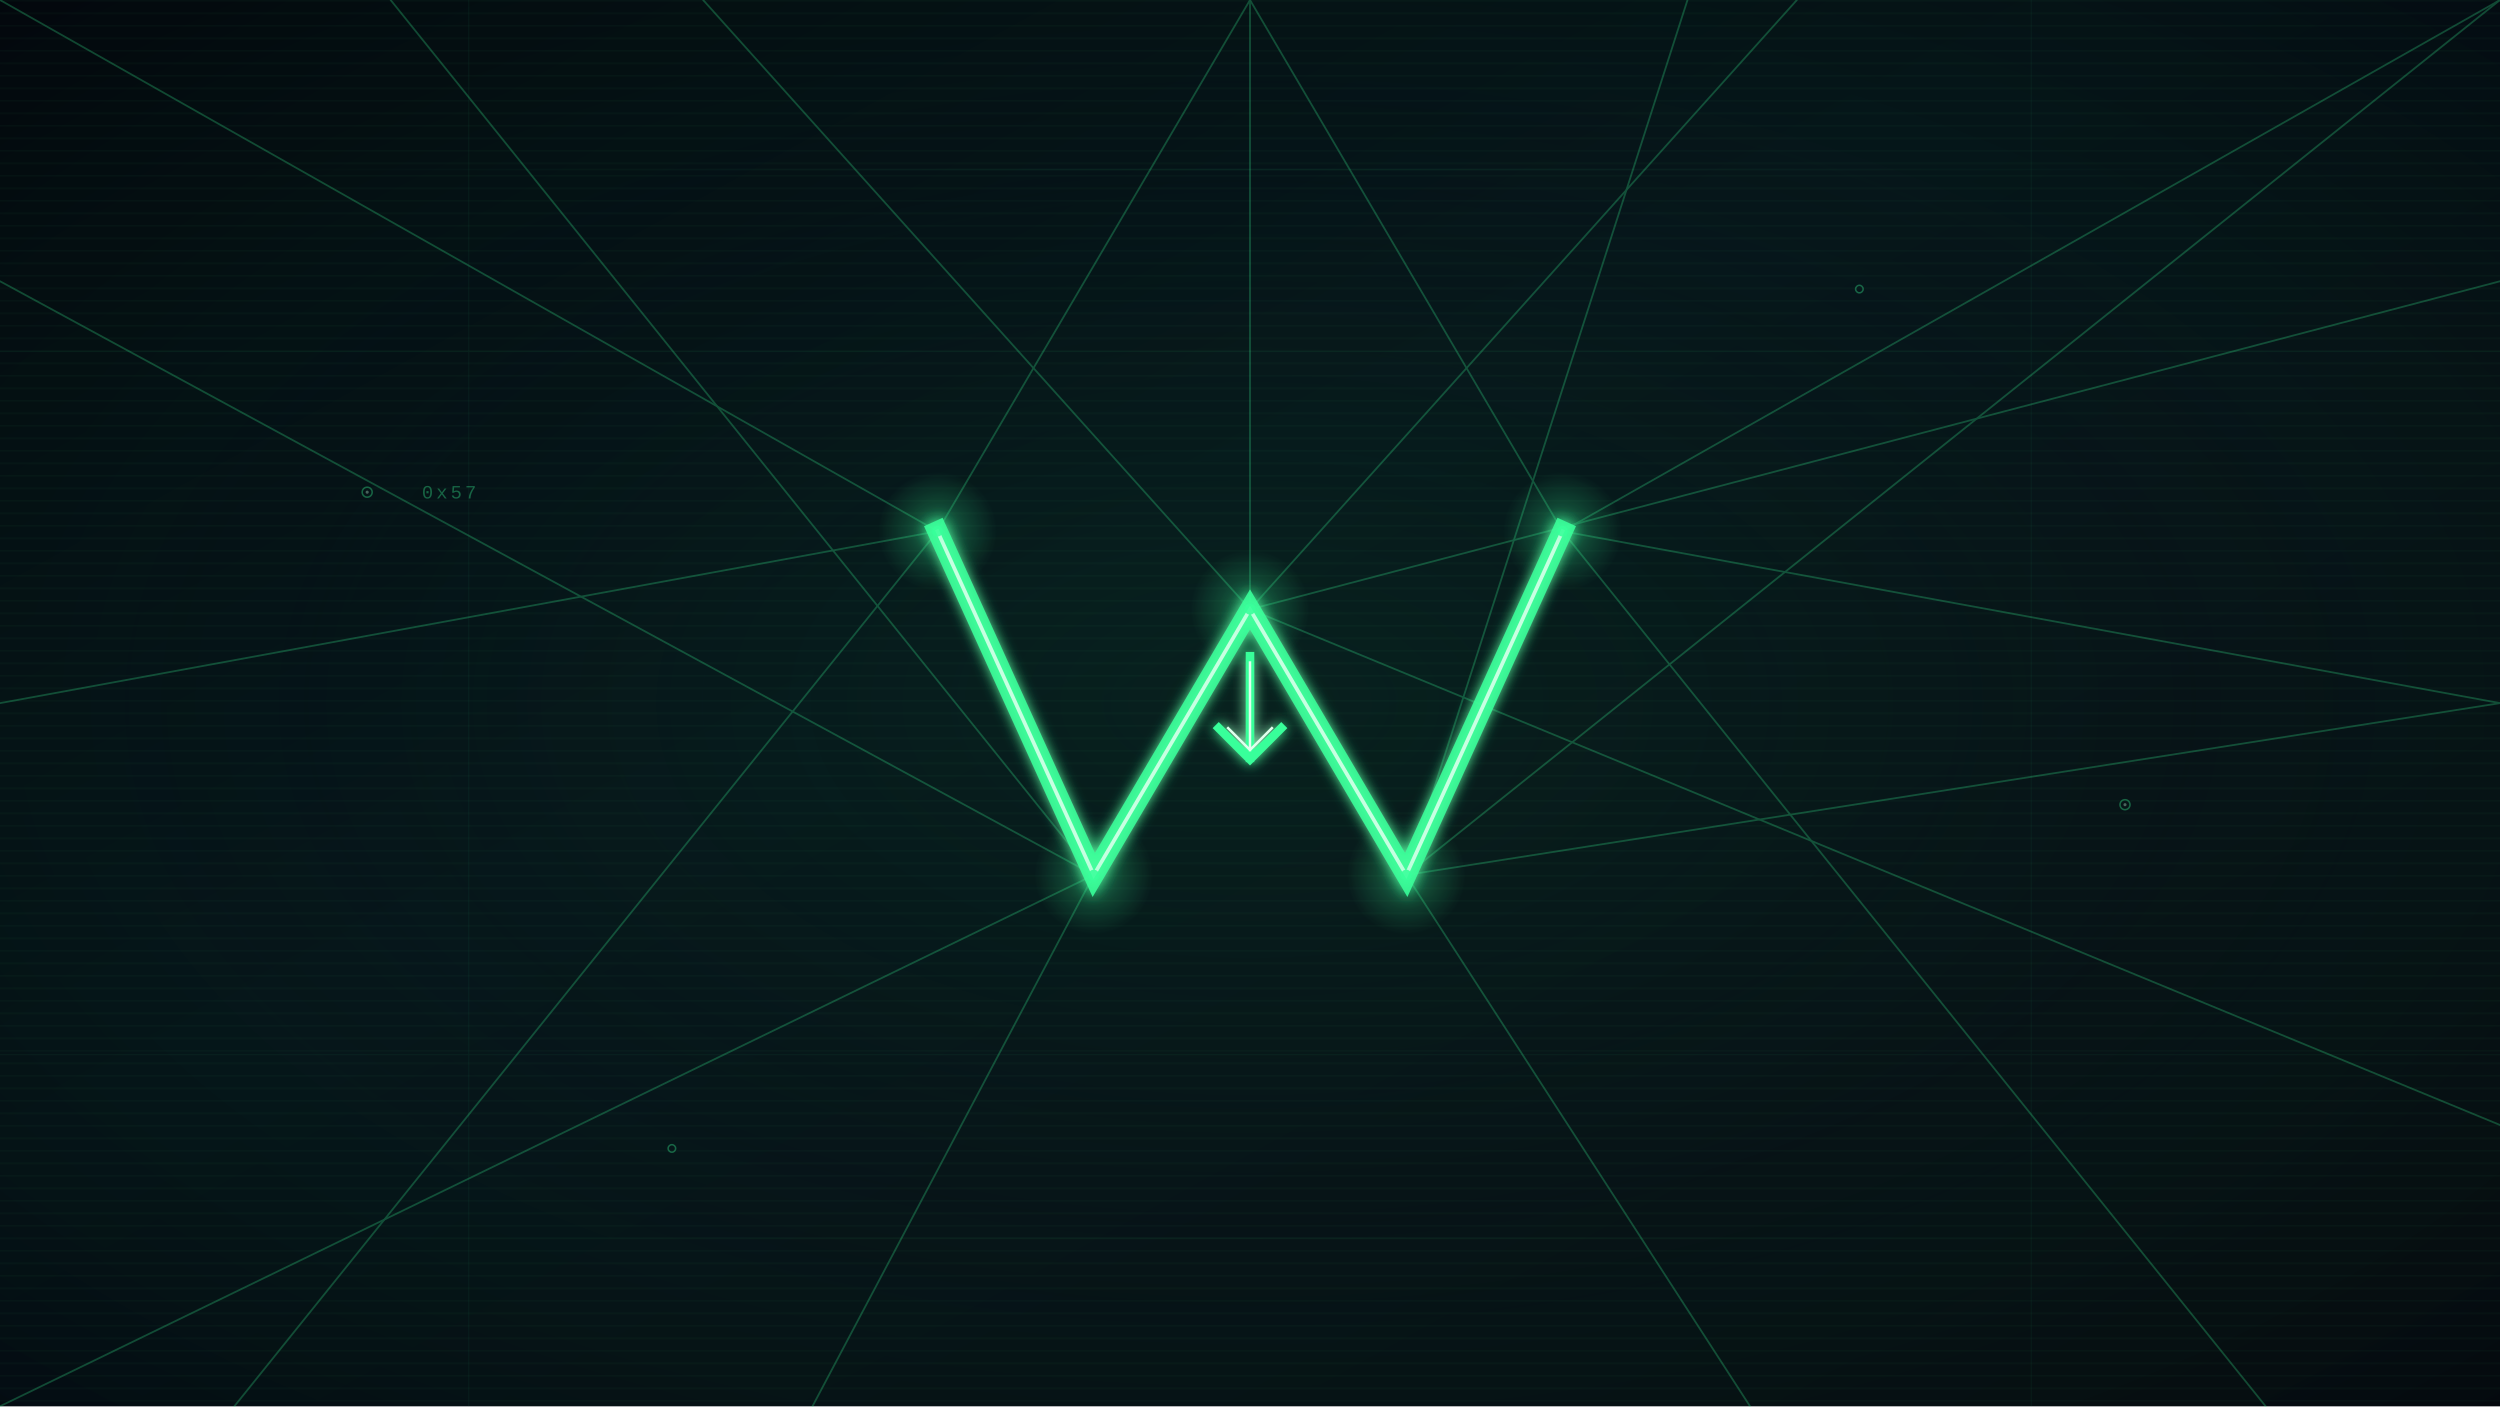
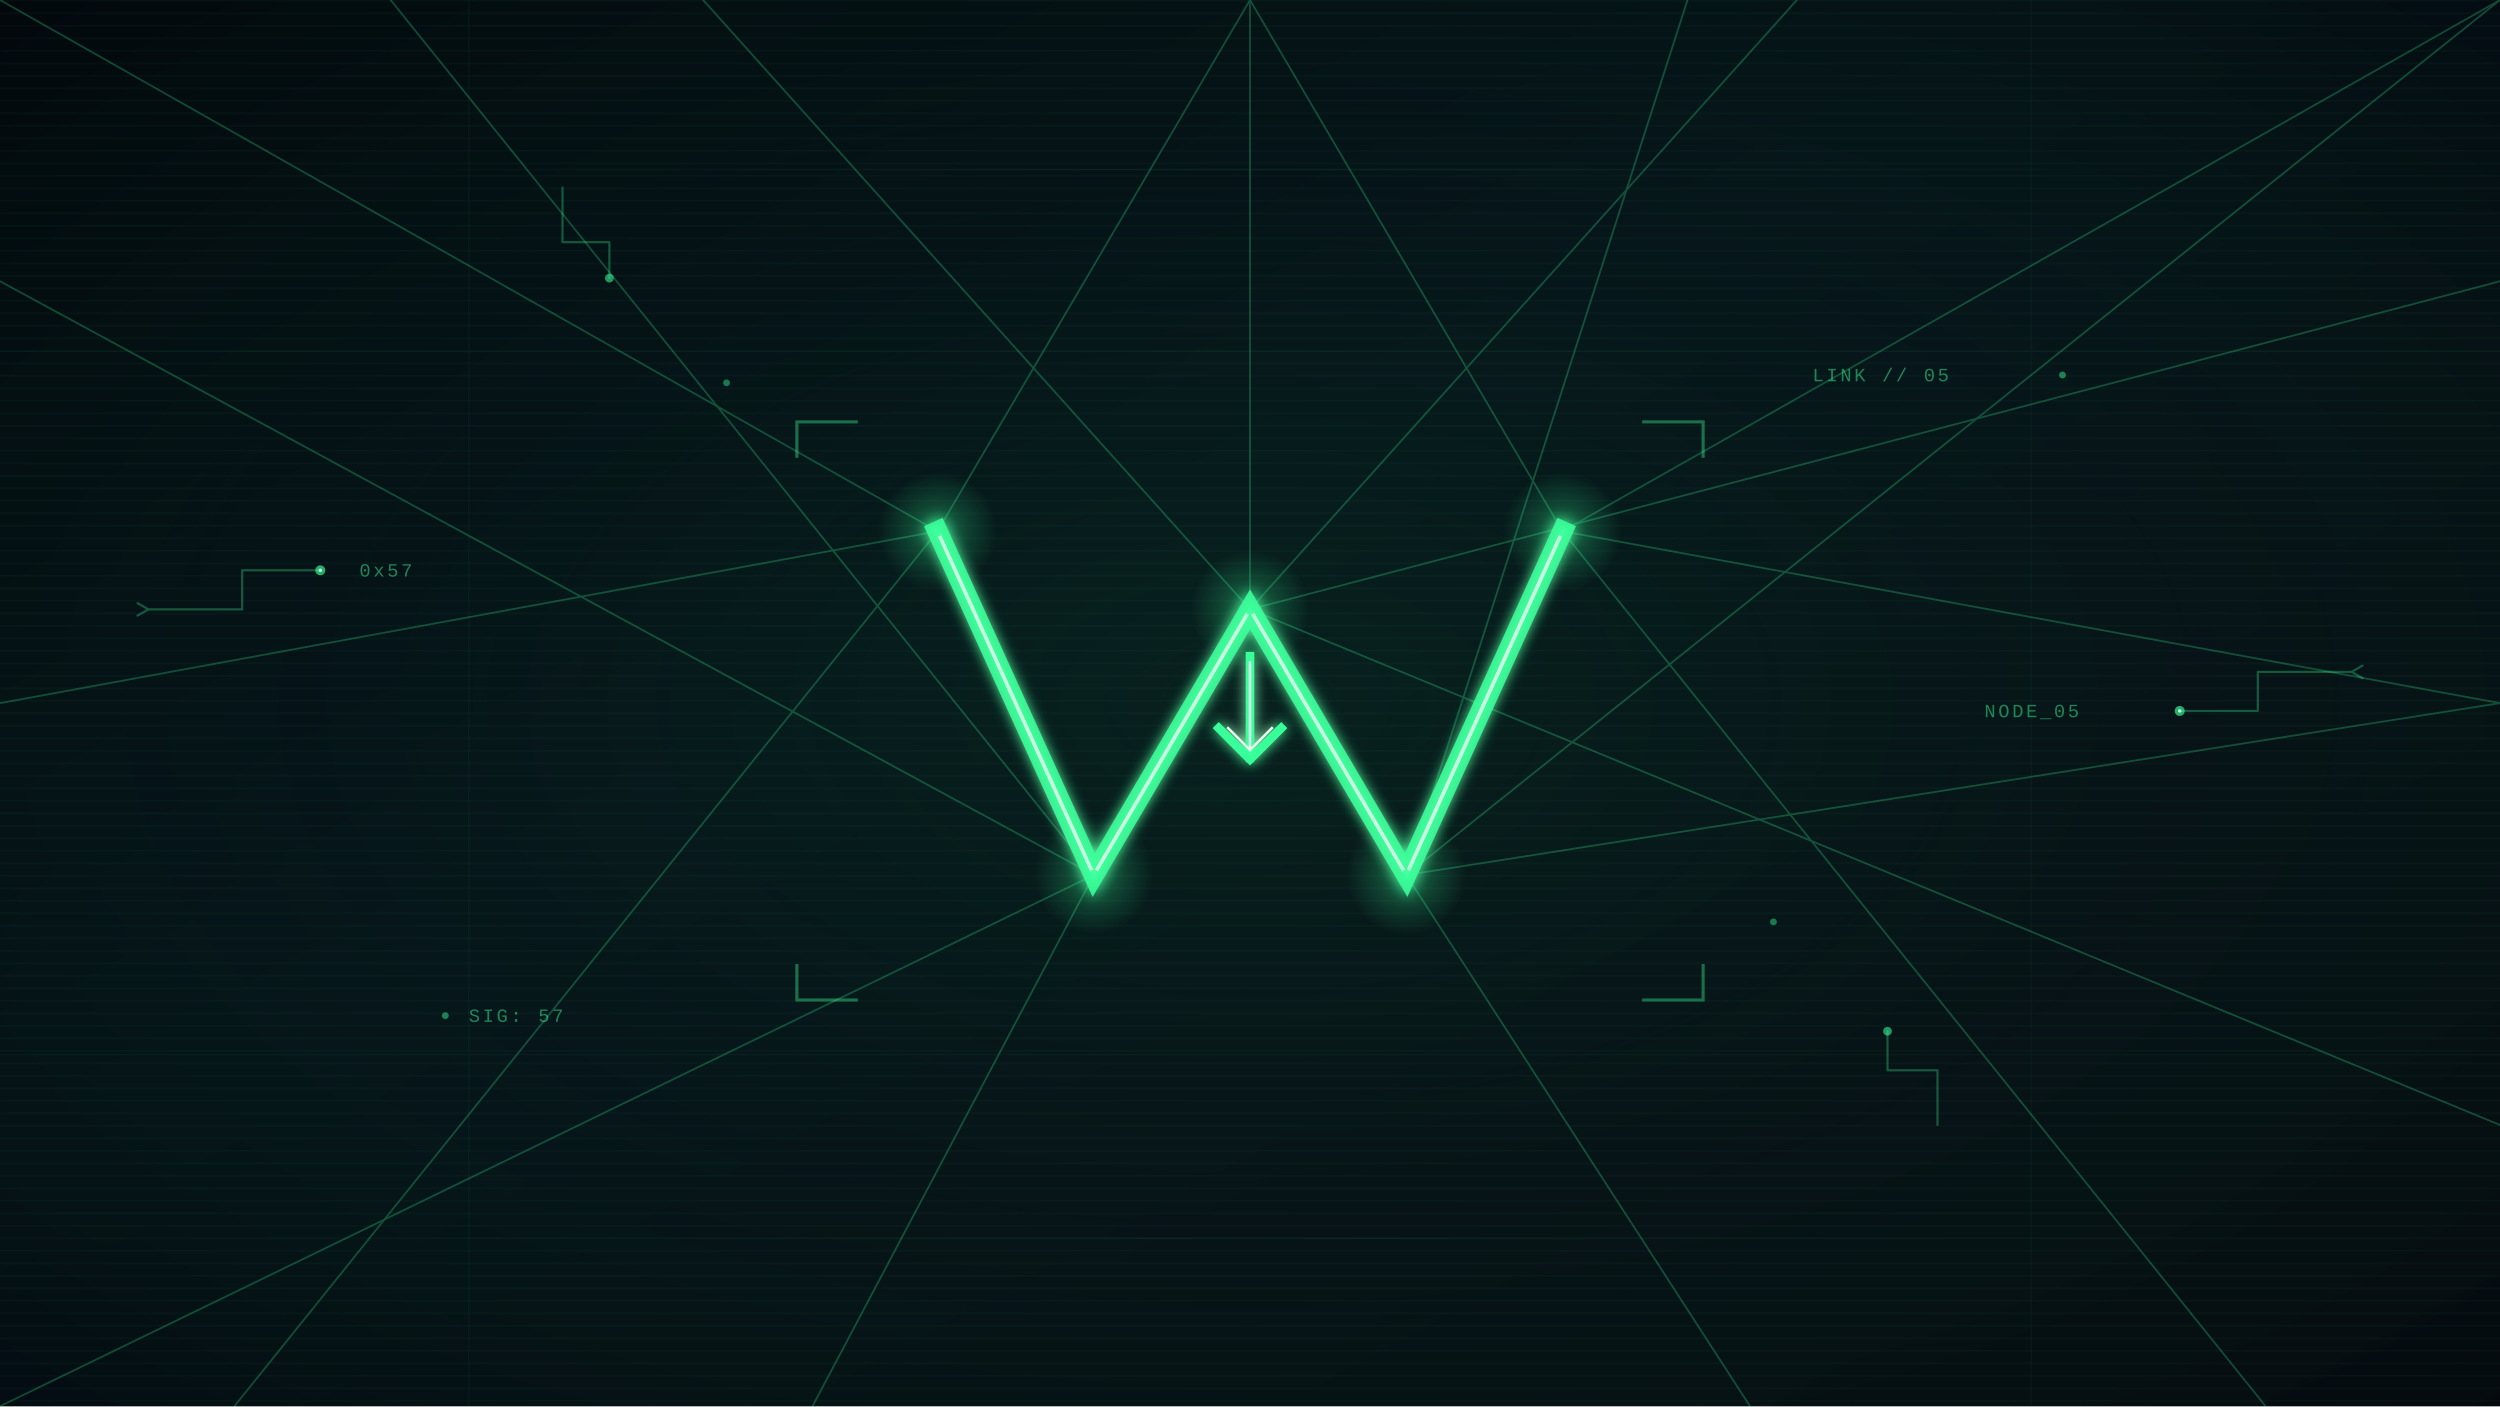
<svg xmlns="http://www.w3.org/2000/svg" width="1600" height="900" viewBox="0 0 1600 900">
  <defs>
    <linearGradient id="bg" x1="0" y1="0" x2="1" y2="1">
      <stop offset="0" stop-color="#03080E" />
      <stop offset=".42" stop-color="#06131A" />
      <stop offset="1" stop-color="#080D12" />
    </linearGradient>
    <radialGradient id="halo" cx=".5" cy=".5" r=".72">
      <stop offset="0" stop-color="#0A3827" stop-opacity=".40" />
      <stop offset=".52" stop-color="#06271C" stop-opacity=".16" />
      <stop offset="1" stop-color="#02050A" stop-opacity=".52" />
    </radialGradient>
    <linearGradient id="axis" x1="0" y1="0" x2="1" y2="0">
      <stop offset="0" stop-color="#39FF9A" stop-opacity="0" />
      <stop offset=".5" stop-color="#39FF9A" stop-opacity=".28" />
      <stop offset="1" stop-color="#39FF9A" stop-opacity="0" />
    </linearGradient>
    <pattern id="scanlines" width="4" height="8" patternUnits="userSpaceOnUse">
      <rect width="4" height="1" fill="#39FF9A" opacity=".028" />
    </pattern>
    <filter id="wGlow" x="-35%" y="-35%" width="170%" height="170%">
      <feGaussianBlur stdDeviation="4" result="blur" />
      <feMerge>
        <feMergeNode in="blur" />
        <feMergeNode in="SourceGraphic" />
      </feMerge>
    </filter>
    <filter id="softGlow" x="-30%" y="-30%" width="160%" height="160%">
      <feGaussianBlur stdDeviation="5" />
    </filter>
    <radialGradient id="vertexGlow">
      <stop offset="0" stop-color="#39FF9A" stop-opacity=".34" />
      <stop offset="1" stop-color="#39FF9A" stop-opacity="0" />
    </radialGradient>
  </defs>
  <rect width="1600" height="900" fill="url(#bg)" />
  <rect width="1600" height="900" fill="url(#halo)" />
  <rect width="1600" height="900" fill="url(#scanlines)" />
  <g fill="none" stroke="#1C754B" stroke-width=".7" opacity=".11">
    <path d="M0 225 H1600 M0 675 H1600" />
    <path d="M300 0 V900 M1300 0 V900" />
  </g>
  <g fill="none" stroke="#39FF9A" stroke-width="1.15" stroke-linecap="round" opacity=".25">
    <path d="M0 0 L600 340 M0 450 L600 340 M150 900 L600 340 M800 0 L600 340" />
    <path d="M0 180 L700 560 M250 0 L700 560 M0 900 L700 560 M520 900 L700 560" />
    <path d="M450 0 L800 390 M800 0 L800 390 M1150 0 L800 390 M1600 180 L800 390 M1600 720 L800 390" />
    <path d="M1080 0 L900 560 M1600 0 L900 560 M1600 450 L900 560 M1120 900 L900 560" />
    <path d="M800 0 L1000 340 M1600 0 L1000 340 M1600 450 L1000 340 M1450 900 L1000 340" />
  </g>
  <g>
    <circle cx="600" cy="340" r="38" fill="url(#vertexGlow)" />
    <circle cx="700" cy="560" r="38" fill="url(#vertexGlow)" />
    <circle cx="800" cy="390" r="38" fill="url(#vertexGlow)" />
    <circle cx="900" cy="560" r="38" fill="url(#vertexGlow)" />
    <circle cx="1000" cy="340" r="38" fill="url(#vertexGlow)" />
  </g>
  <g fill="none" stroke-linecap="square" stroke-linejoin="miter" filter="url(#wGlow)">
    <path d="M600 340 L700 560 L800 390 L900 560 L1000 340" stroke="#39FF9A" stroke-width="13" opacity=".88" />
    <path d="M600 340 L700 560 L800 390 L900 560 L1000 340" stroke="#C8FFE2" stroke-width="2.4" />
    <path d="M800 420 V485 M780 466 L800 486 L820 466" stroke="#39FF9A" stroke-width="5.5" />
    <path d="M800 424 V480 M786 466 L800 480 L814 466" stroke="#E0FFEE" stroke-width="1.6" />
  </g>
  <rect x="150" y="108" width="1300" height="1" fill="url(#axis)" opacity=".28" />
  <rect x="150" y="792" width="1300" height="1" fill="url(#axis)" opacity=".15" />
-   <g fill="none" stroke="#39FF9A" stroke-width="1" opacity=".34">
-     <circle cx="235" cy="315" r="3.2" />
-     <circle cx="235" cy="315" r="1" fill="#C8FFE2" stroke="none" />
-     <circle cx="1360" cy="515" r="3.2" />
-     <circle cx="1360" cy="515" r="1" fill="#C8FFE2" stroke="none" />
-     <circle cx="430" cy="735" r="2.4" />
-     <circle cx="1190" cy="185" r="2.4" />
+   <g fill="none" stroke="#39FF9A" stroke-width="2" stroke-linecap="square" opacity=".38">
+     <path d="M510 292 V270 H548 M1052 270 H1090 V292" />
+     <path d="M510 618 V640 H548 M1052 640 H1090 V618" />
  </g>
-   <g fill="#39FF9A" font-family="Consolas, 'Courier New', monospace" font-size="12" letter-spacing="2" opacity=".34">
-     <text x="270" y="319">0x57</text>
+   <g fill="none" stroke="#39FF9A" stroke-width="1.4" stroke-linecap="round" stroke-linejoin="round" opacity=".30">
+     <path d="M95 390 H155 V365 H205" />
+     <path d="M1505 430 H1445 V455 H1395" />
+     <path d="M360 120 V155 H390 V178" />
+     <path d="M1240 720 V685 H1208 V660" />
+     <path d="M95 390 l-7 -4 M95 390 l-7 4" />
+     <path d="M1505 430 l7 -4 M1505 430 l7 4" />
+   </g>
+   <g fill="#39FF9A">
+     <circle cx="205" cy="365" r="3.2" opacity=".65" />
+     <circle cx="205" cy="365" r="1.1" fill="#C8FFE2" />
+     <circle cx="1395" cy="455" r="3.2" opacity=".65" />
+     <circle cx="1395" cy="455" r="1.1" fill="#C8FFE2" />
+     <circle cx="390" cy="178" r="2.8" opacity=".56" />
+     <circle cx="1208" cy="660" r="2.8" opacity=".56" />
+     <circle cx="285" cy="650" r="2.2" opacity=".46" />
+     <circle cx="1320" cy="240" r="2.2" opacity=".46" />
+     <circle cx="465" cy="245" r="2.2" opacity=".42" />
+     <circle cx="1135" cy="590" r="2.2" opacity=".42" />
+   </g>
+   <g fill="#39FF9A" font-family="Consolas, 'Courier New', monospace" font-size="12" letter-spacing="1.7" opacity=".48">
+     <text x="230" y="369">0x57</text>
+     <text x="1270" y="459">NODE_05</text>
+     <text x="300" y="654">SIG: 57</text>
+     <text x="1160" y="244">LINK // 05</text>
  </g>
  <g fill="#39FF9A">
    <circle cx="600" cy="340" r="3.4" opacity=".9" />
    <circle cx="700" cy="560" r="3.4" opacity=".9" />
    <circle cx="800" cy="390" r="3.4" opacity=".9" />
    <circle cx="900" cy="560" r="3.4" opacity=".9" />
    <circle cx="1000" cy="340" r="3.4" opacity=".9" />
  </g>
  <g fill="#39FF9A" opacity=".12" filter="url(#softGlow)">
    <circle cx="600" cy="340" r="10" />
    <circle cx="700" cy="560" r="10" />
    <circle cx="800" cy="390" r="10" />
    <circle cx="900" cy="560" r="10" />
    <circle cx="1000" cy="340" r="10" />
  </g>
</svg>
